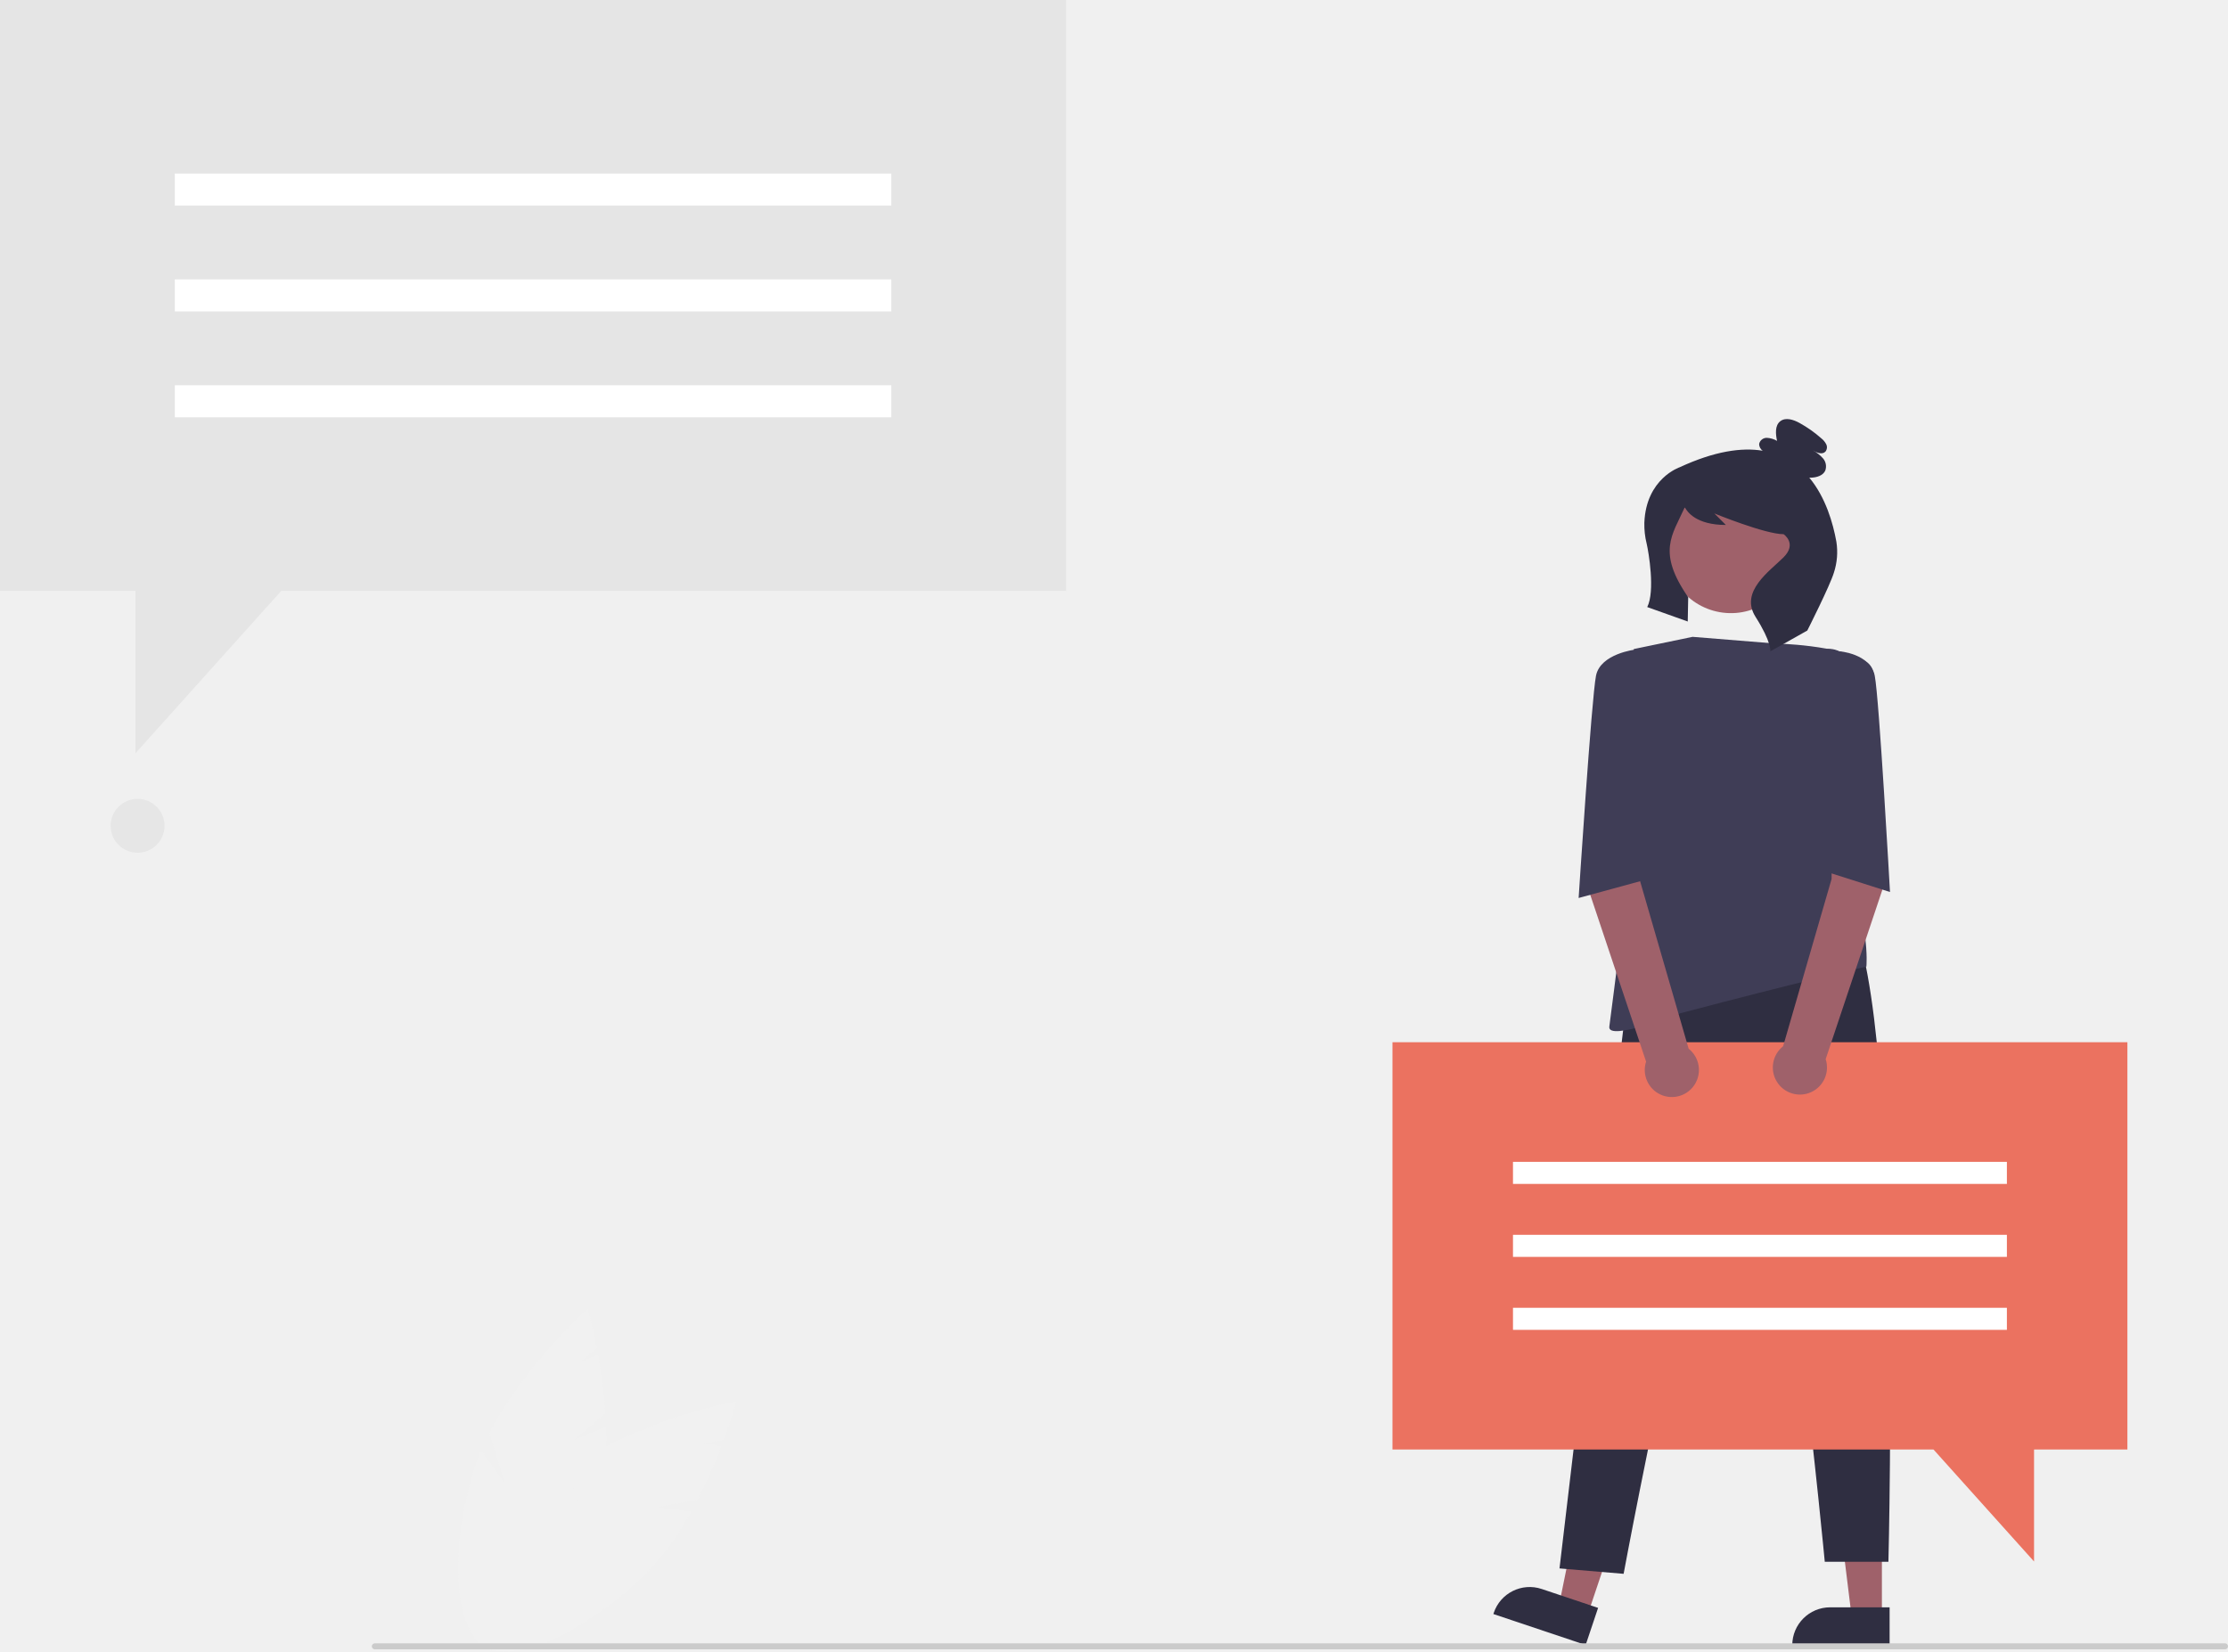
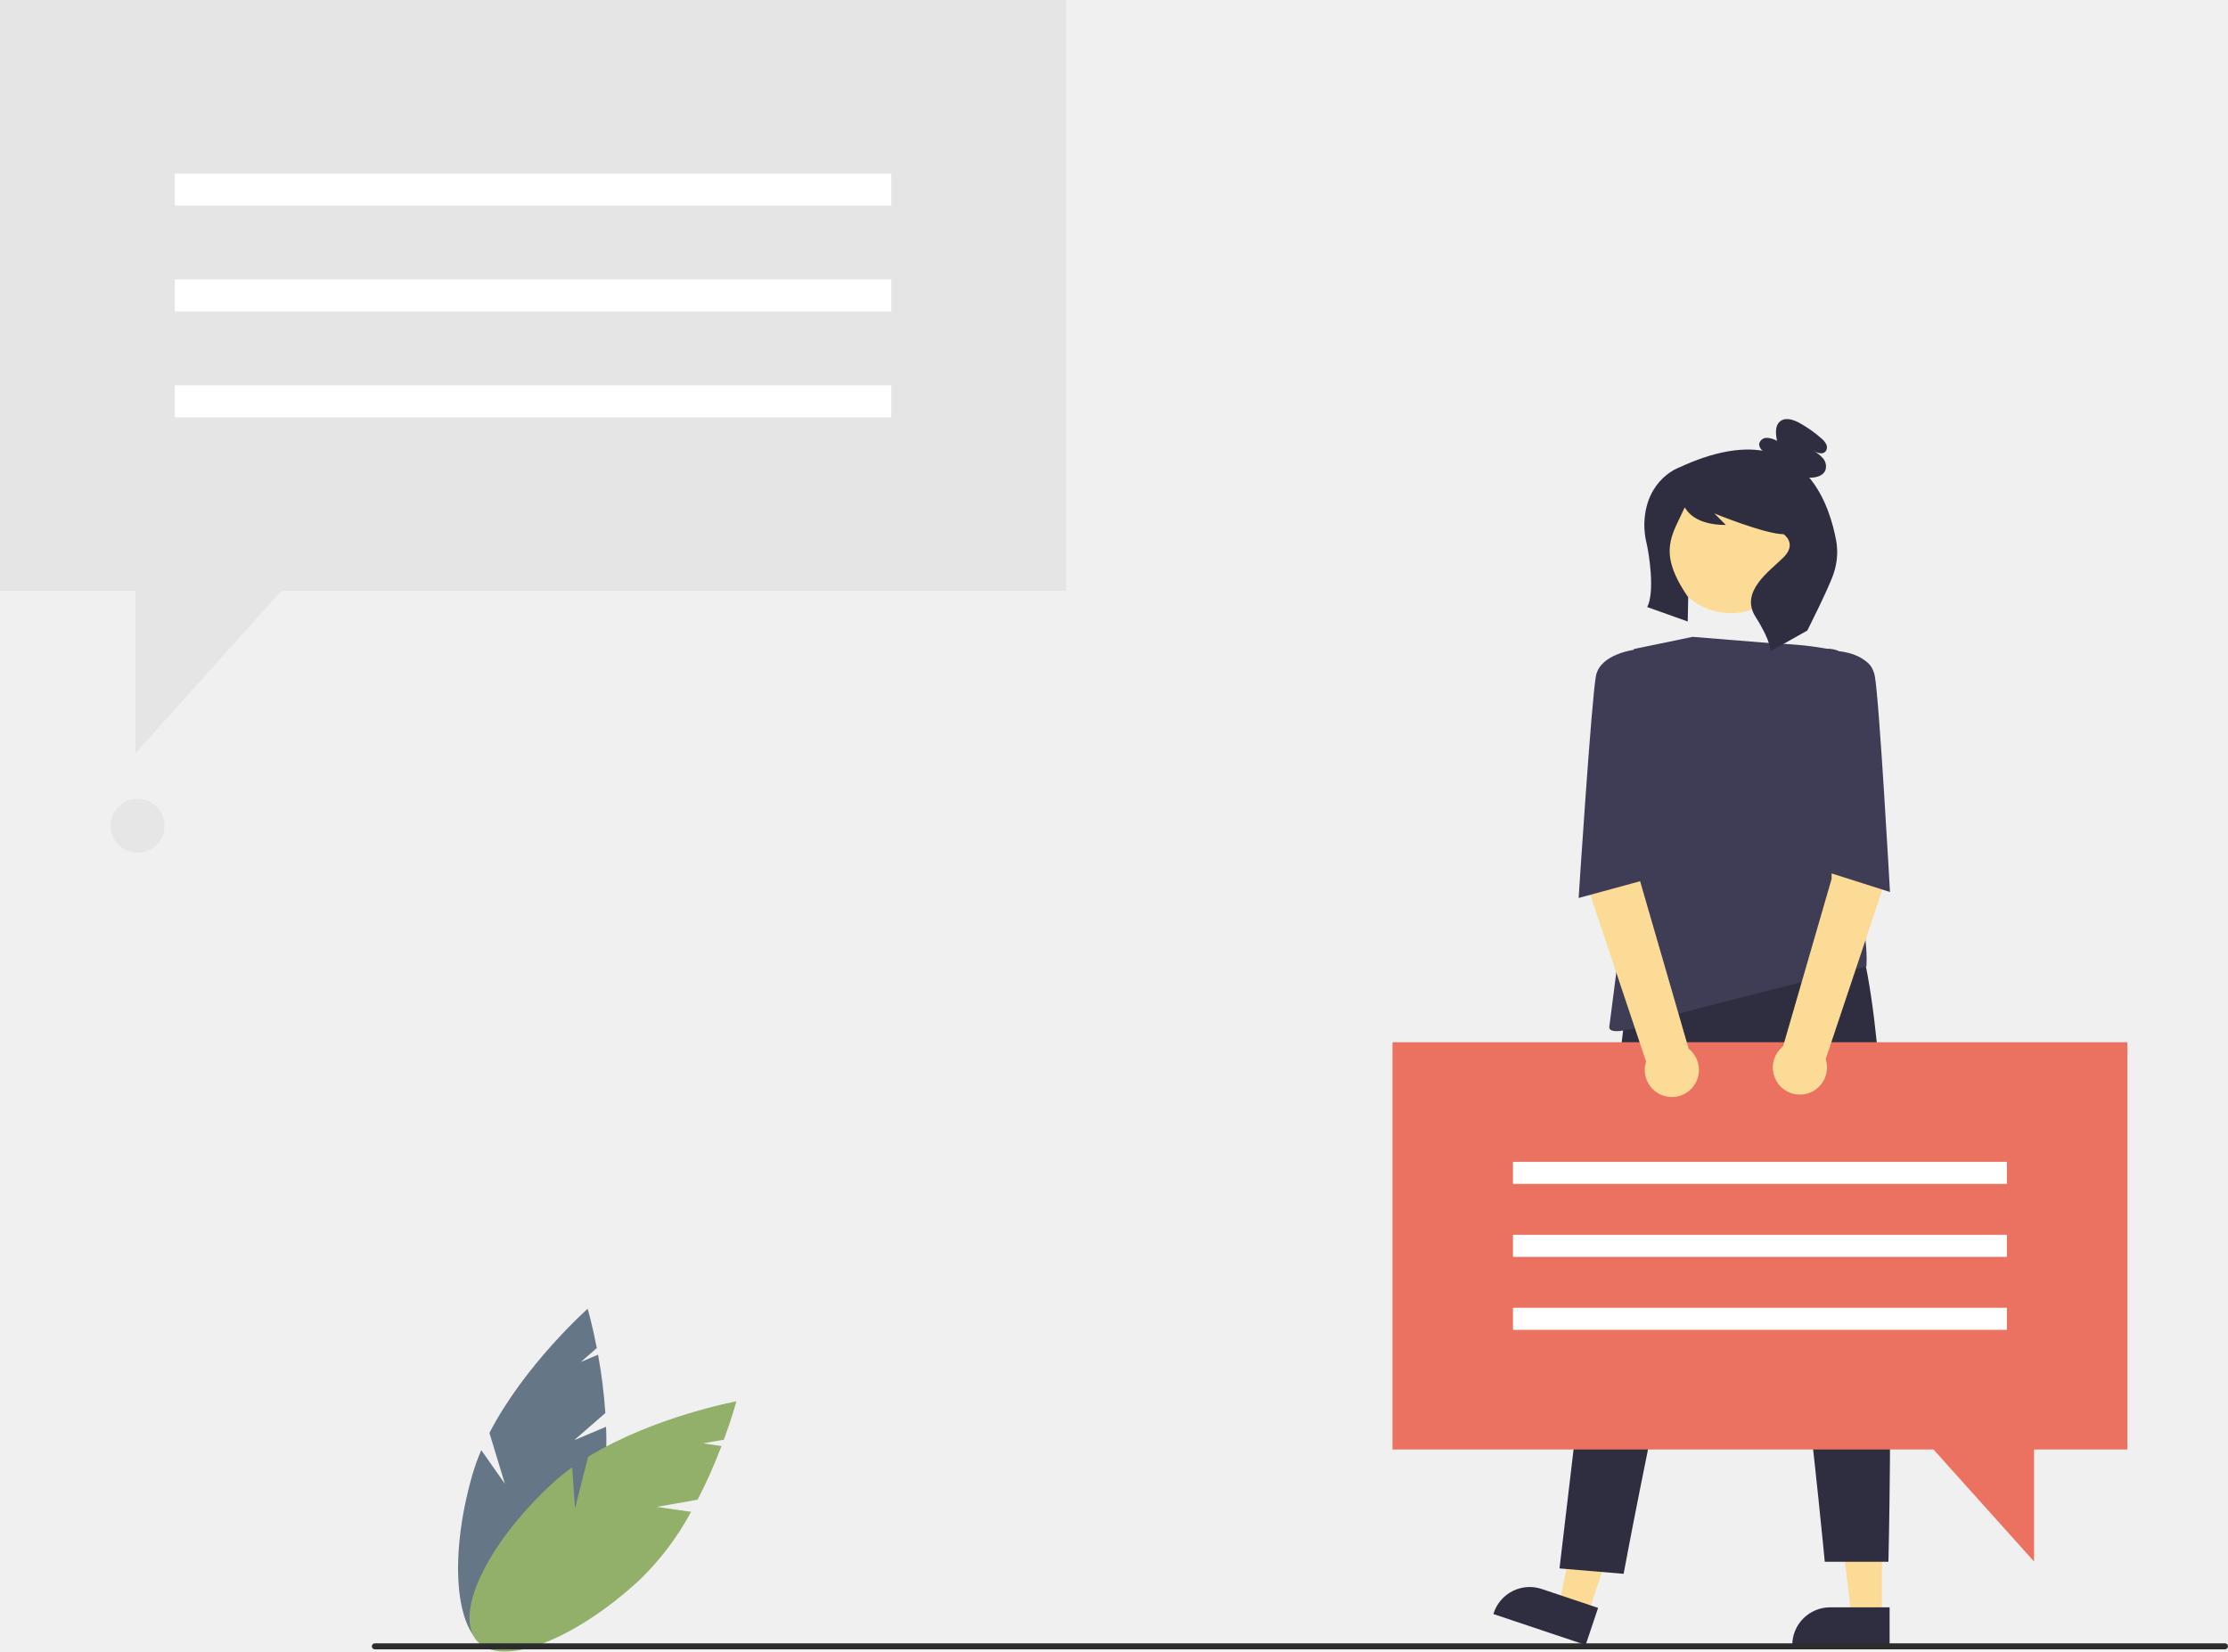
- <svg xmlns="http://www.w3.org/2000/svg" id="a8fb2eaf-2a53-49df-969a-202e504b9a03" data-name="Layer 1" width="744.2" height="551.749" viewBox="0 0 744.2 551.749">
-   <polygon points="356.109 197.381 93.963 197.381 45.233 251.661 45.233 197.381 0 197.381 0 0 356.109 0 356.109 197.381" fill="#e5e5e5" />
-   <rect x="58.393" y="57.981" width="239.325" height="10.692" fill="#fff" />
-   <rect x="58.393" y="93.345" width="239.325" height="10.692" fill="#fff" />
-   <rect x="58.393" y="128.709" width="239.325" height="10.692" fill="#fff" />
-   <circle cx="45.954" cy="275.884" r="9" fill="#e6e6e6" />
-   <polygon points="628.598 540.263 618.514 540.263 613.716 501.367 628.599 501.367 628.598 540.263" fill="#9f616a" />
-   <path d="M859.069,724.164l-32.515-.001v-.411a12.657,12.657,0,0,1,12.656-12.656h.001l19.859.001Z" transform="translate(-227.8999 -174.1254)" fill="#2f2e41" />
-   <polygon points="530.313 539.464 520.752 536.259 528.567 497.855 542.678 502.586 530.313 539.464" fill="#9f616a" />
-   <path d="M757.544,723.675,726.716,713.339l.131-.39a12.657,12.657,0,0,1,16.022-7.977l.001 0,18.829,6.313Z" transform="translate(-227.8999 -174.1254)" fill="#2f2e41" />
-   <path d="M770.644,513.37,748.807,698.099l21.418,1.806s33.69-181.623,44.077-160.108,23.112,156.076,23.112,156.076h21.257S864.121,485.92,841.865,475.534Z" transform="translate(-227.8999 -174.1254)" fill="#2f2e41" />
-   <circle cx="806.061" cy="357.445" r="21.515" transform="matrix(0.1735, -0.98483, 0.98483, 0.1735, 86.28294, 915.1378)" fill="#9f616a" />
-   <path d="M793.271,386.879l27.45,2.226s21.886.371,30.788,6.306-8.532,42.658-8.532,42.658-4.532,14.56-1.113,21.144c11.096,21.362,9.451,37.813,9.451,37.813s-22.805,5.216-62.125,15.603c0,0-24.482,9.645-23.74,4.451s8.161-64.544,8.161-64.544v-61.576Z" transform="translate(-227.8999 -174.1254)" fill="#3f3d56" />
-   <path d="M841.291,355.115c-1.098-6.127-3.558-14.818-9.039-21.408.173.001.345.009.517.004,1.884-.055,4.027-.649,4.805-2.365a4.104,4.104,0,0,0-.751-4.094,12.086,12.086,0,0,0-3.429-2.679c1.322.802,3.19,1.548,4.245.417a2.29,2.29,0,0,0,.259-2.445,6.066,6.066,0,0,0-1.649-1.989,40.545,40.545,0,0,0-7.25-5.116c-2.01-1.111-4.654-2.003-6.459-.582-1.838,1.447-1.543,4.266-1.071,6.557a7.543,7.543,0,0,0-3.377-1.019,2.586,2.586,0,0,0-2.591,1.99,2.656,2.656,0,0,0,1.197,2.32c-7.094-1.167-16.158.157-27.745,5.519,0,0-11.236,3.745-11.806,18.536a26.239,26.239,0,0,0,.78,7.023c.633,2.681,2.885,15.835.184,21.15l13.531,4.821.155-8.105c-10.516-15.18-5.321-20.751-1.227-29.881a.097.097,0,0,1,.172-.013c.757,1.298,3.656,5.749,13.635,5.749l-3.856-3.856s16.967,6.941,23.137,6.941c0,0,4.627,3.085,0,7.712s-14.755,11.438-9.356,19.922,4.934,11.493,4.934,11.493l12.34-6.941s7.537-14.912,8.874-19.303A22.15,22.15,0,0,0,841.291,355.115Z" transform="translate(-227.8999 -174.1254)" fill="#2f2e41" />
-   <polygon points="465.118 348.182 710.597 348.182 710.597 484.244 679.416 484.244 679.416 521.661 645.825 484.244 465.118 484.244 465.118 348.182" fill="#eb7260" />
-   <rect x="505.37" y="388.15" width="164.975" height="7.37" fill="#fff" />
-   <rect x="505.37" y="412.528" width="164.975" height="7.37" fill="#fff" />
-   <rect x="505.37" y="436.906" width="164.975" height="7.37" fill="#fff" />
-   <path d="M854.198,435.125l-14.398,3.5-.109,29.14-16.194,55.894a9.047,9.047,0,1,0,14.217,4.306l19.36-57.863Z" transform="translate(-227.8999 -174.1254)" fill="#9f616a" />
-   <path d="M758.369,434.513l17.273,4.935.109,29.14,16.194,55.894a9.047,9.047,0,1,1-14.217,4.306l-19.36-57.863Z" transform="translate(-227.8999 -174.1254)" fill="#9f616a" />
-   <path d="M832.591,392.443l3.568-1.163a8.12,8.12,0,0,1,6.076.422h0s10.386.742,11.87,8.161,5.092,72.263,5.092,72.263l-22-7Z" transform="translate(-227.8999 -174.1254)" fill="#3f3d56" />
-   <path d="M782.514,392.443l-6.316-.318-2-1s-11.715,1.318-13.199,8.736-5.801,74.263-5.801,74.263l22-6Z" transform="translate(-227.8999 -174.1254)" fill="#3f3d56" />
-   <path d="M419.676,655.277l10.428-9.097a174.184,174.184,0,0,0-2.439-19.481l-5.755,2.435,5.339-4.657c-1.536-7.952-3.057-13.12-3.057-13.12s-21.04,18.684-32.814,41.477l5.165,16.99-7.889-11.235a70.472,70.472,0,0,0-2.998,8.333c-8.21,28.638-5.512,54.535,6.026,57.843s27.546-17.227,35.755-45.865a92.776,92.776,0,0,0,2.892-28.129Z" transform="translate(-227.8999 -174.1254)" fill="#f1f1f1" />
-   <path d="M447.29,677.545l13.629-2.397a174.18,174.18,0,0,0,7.982-17.937l-6.185-.89,6.978-1.227c2.795-7.601,4.165-12.812,4.165-12.812s-27.669,5.119-49.529,18.544l-4.361,17.214-.946-13.695a70.463,70.463,0,0,0-6.874,5.583C390.318,690.2,379.241,713.764,387.408,722.559s32.485-.509,54.316-20.781a92.773,92.773,0,0,0,17.015-22.585Z" transform="translate(-227.8999 -174.1254)" fill="#f1f1f1" />
-   <path d="M971.1,725.125h-618a1,1,0,0,1,0-2h618a1,1,0,0,1,0,2Z" transform="translate(-227.8999 -174.1254)" fill="#cbcbcb" />
+ <svg xmlns="http://www.w3.org/2000/svg" id="a8fb2eaf-2a53-49df-969a-202e504b9a03" data-name="Layer 1" width="744.2" height="551.749" viewBox="0 0 744.2 551.749" version="1.1">
+   <defs id="defs2282" />
+   <polygon points="356.109 197.381 93.963 197.381 45.233 251.661 45.233 197.381 0 197.381 0 0 356.109 0 356.109 197.381" fill="#e5e5e5" id="polygon2231" />
+   <rect x="58.393" y="57.981" width="239.325" height="10.692" fill="#fff" id="rect2233" />
+   <rect x="58.393" y="93.345" width="239.325" height="10.692" fill="#fff" id="rect2235" />
+   <rect x="58.393" y="128.709" width="239.325" height="10.692" fill="#fff" id="rect2237" />
+   <circle cx="45.954" cy="275.884" r="9" fill="#e6e6e6" id="circle2239" />
+   <polygon points="628.598 540.263 618.514 540.263 613.716 501.367 628.599 501.367 628.598 540.263" fill="#9f616a" id="polygon2241" style="fill:#fcdb96;fill-opacity:1" />
+   <path d="M859.069,724.164l-32.515-.001v-.411a12.657,12.657,0,0,1,12.656-12.656h.001l19.859.001Z" transform="translate(-227.8999 -174.1254)" fill="#2f2e41" id="path2243" />
+   <polygon points="530.313 539.464 520.752 536.259 528.567 497.855 542.678 502.586 530.313 539.464" fill="#9f616a" id="polygon2245" style="fill:#fcdb96;fill-opacity:1" />
+   <path d="M757.544,723.675,726.716,713.339l.131-.39a12.657,12.657,0,0,1,16.022-7.977l.001 0,18.829,6.313Z" transform="translate(-227.8999 -174.1254)" fill="#2f2e41" id="path2247" />
+   <path d="M770.644,513.37,748.807,698.099l21.418,1.806s33.69-181.623,44.077-160.108,23.112,156.076,23.112,156.076h21.257S864.121,485.92,841.865,475.534Z" transform="translate(-227.8999 -174.1254)" fill="#2f2e41" id="path2249" />
+   <circle cx="806.061" cy="357.445" r="21.515" transform="matrix(0.1735, -0.98483, 0.98483, 0.1735, 86.28294, 915.1378)" fill="#9f616a" id="circle2251" style="fill:#fcdb96;fill-opacity:1" />
+   <path d="M793.271,386.879l27.45,2.226s21.886.371,30.788,6.306-8.532,42.658-8.532,42.658-4.532,14.56-1.113,21.144c11.096,21.362,9.451,37.813,9.451,37.813s-22.805,5.216-62.125,15.603c0,0-24.482,9.645-23.74,4.451s8.161-64.544,8.161-64.544v-61.576Z" transform="translate(-227.8999 -174.1254)" fill="#3f3d56" id="path2253" />
+   <path d="M841.291,355.115c-1.098-6.127-3.558-14.818-9.039-21.408.173.001.345.009.517.004,1.884-.055,4.027-.649,4.805-2.365a4.104,4.104,0,0,0-.751-4.094,12.086,12.086,0,0,0-3.429-2.679c1.322.802,3.19,1.548,4.245.417a2.29,2.29,0,0,0,.259-2.445,6.066,6.066,0,0,0-1.649-1.989,40.545,40.545,0,0,0-7.25-5.116c-2.01-1.111-4.654-2.003-6.459-.582-1.838,1.447-1.543,4.266-1.071,6.557a7.543,7.543,0,0,0-3.377-1.019,2.586,2.586,0,0,0-2.591,1.99,2.656,2.656,0,0,0,1.197,2.32c-7.094-1.167-16.158.157-27.745,5.519,0,0-11.236,3.745-11.806,18.536a26.239,26.239,0,0,0,.78,7.023c.633,2.681,2.885,15.835.184,21.15l13.531,4.821.155-8.105c-10.516-15.18-5.321-20.751-1.227-29.881a.097.097,0,0,1,.172-.013c.757,1.298,3.656,5.749,13.635,5.749l-3.856-3.856s16.967,6.941,23.137,6.941c0,0,4.627,3.085,0,7.712s-14.755,11.438-9.356,19.922,4.934,11.493,4.934,11.493l12.34-6.941s7.537-14.912,8.874-19.303A22.15,22.15,0,0,0,841.291,355.115Z" transform="translate(-227.8999 -174.1254)" fill="#2f2e41" id="path2255" />
+   <polygon points="465.118 348.182 710.597 348.182 710.597 484.244 679.416 484.244 679.416 521.661 645.825 484.244 465.118 484.244 465.118 348.182" fill="#eb7260" id="polygon2257" />
+   <rect x="505.37" y="388.15" width="164.975" height="7.37" fill="#fff" id="rect2259" />
+   <rect x="505.37" y="412.528" width="164.975" height="7.37" fill="#fff" id="rect2261" />
+   <rect x="505.37" y="436.906" width="164.975" height="7.37" fill="#fff" id="rect2263" />
+   <path d="M854.198,435.125l-14.398,3.5-.109,29.14-16.194,55.894a9.047,9.047,0,1,0,14.217,4.306l19.36-57.863Z" transform="translate(-227.8999 -174.1254)" fill="#9f616a" id="path2265" style="fill:#fcdb96;fill-opacity:1" />
+   <path d="M758.369,434.513l17.273,4.935.109,29.14,16.194,55.894a9.047,9.047,0,1,1-14.217,4.306l-19.36-57.863Z" transform="translate(-227.8999 -174.1254)" fill="#9f616a" id="path2267" style="fill:#fcdb96;fill-opacity:1" />
+   <path d="M832.591,392.443l3.568-1.163a8.12,8.12,0,0,1,6.076.422h0s10.386.742,11.87,8.161,5.092,72.263,5.092,72.263l-22-7Z" transform="translate(-227.8999 -174.1254)" fill="#3f3d56" id="path2269" />
+   <path d="M782.514,392.443l-6.316-.318-2-1s-11.715,1.318-13.199,8.736-5.801,74.263-5.801,74.263l22-6Z" transform="translate(-227.8999 -174.1254)" fill="#3f3d56" id="path2271" />
+   <path style="fill:#657786;fill-opacity:1" d="M419.676,655.277l10.428-9.097a174.184,174.184,0,0,0-2.439-19.481l-5.755,2.435,5.339-4.657c-1.536-7.952-3.057-13.12-3.057-13.12s-21.04,18.684-32.814,41.477l5.165,16.99-7.889-11.235a70.472,70.472,0,0,0-2.998,8.333c-8.21,28.638-5.512,54.535,6.026,57.843s27.546-17.227,35.755-45.865a92.776,92.776,0,0,0,2.892-28.129Z" transform="translate(-227.8999 -174.1254)" fill="#f1f1f1" id="path2273" />
+   <path style="fill:#92b06a;fill-opacity:1" d="M447.29,677.545l13.629-2.397a174.18,174.18,0,0,0,7.982-17.937l-6.185-.89,6.978-1.227c2.795-7.601,4.165-12.812,4.165-12.812s-27.669,5.119-49.529,18.544l-4.361,17.214-.946-13.695a70.463,70.463,0,0,0-6.874,5.583C390.318,690.2,379.241,713.764,387.408,722.559s32.485-.509,54.316-20.781a92.773,92.773,0,0,0,17.015-22.585Z" transform="translate(-227.8999 -174.1254)" fill="#f1f1f1" id="path2275" />
+   <path d="M971.1,725.125h-618a1,1,0,0,1,0-2h618a1,1,0,0,1,0,2Z" transform="translate(-227.8999 -174.1254)" fill="#cbcbcb" id="path2277" style="fill:#2d2c2c;fill-opacity:1" />
</svg>
